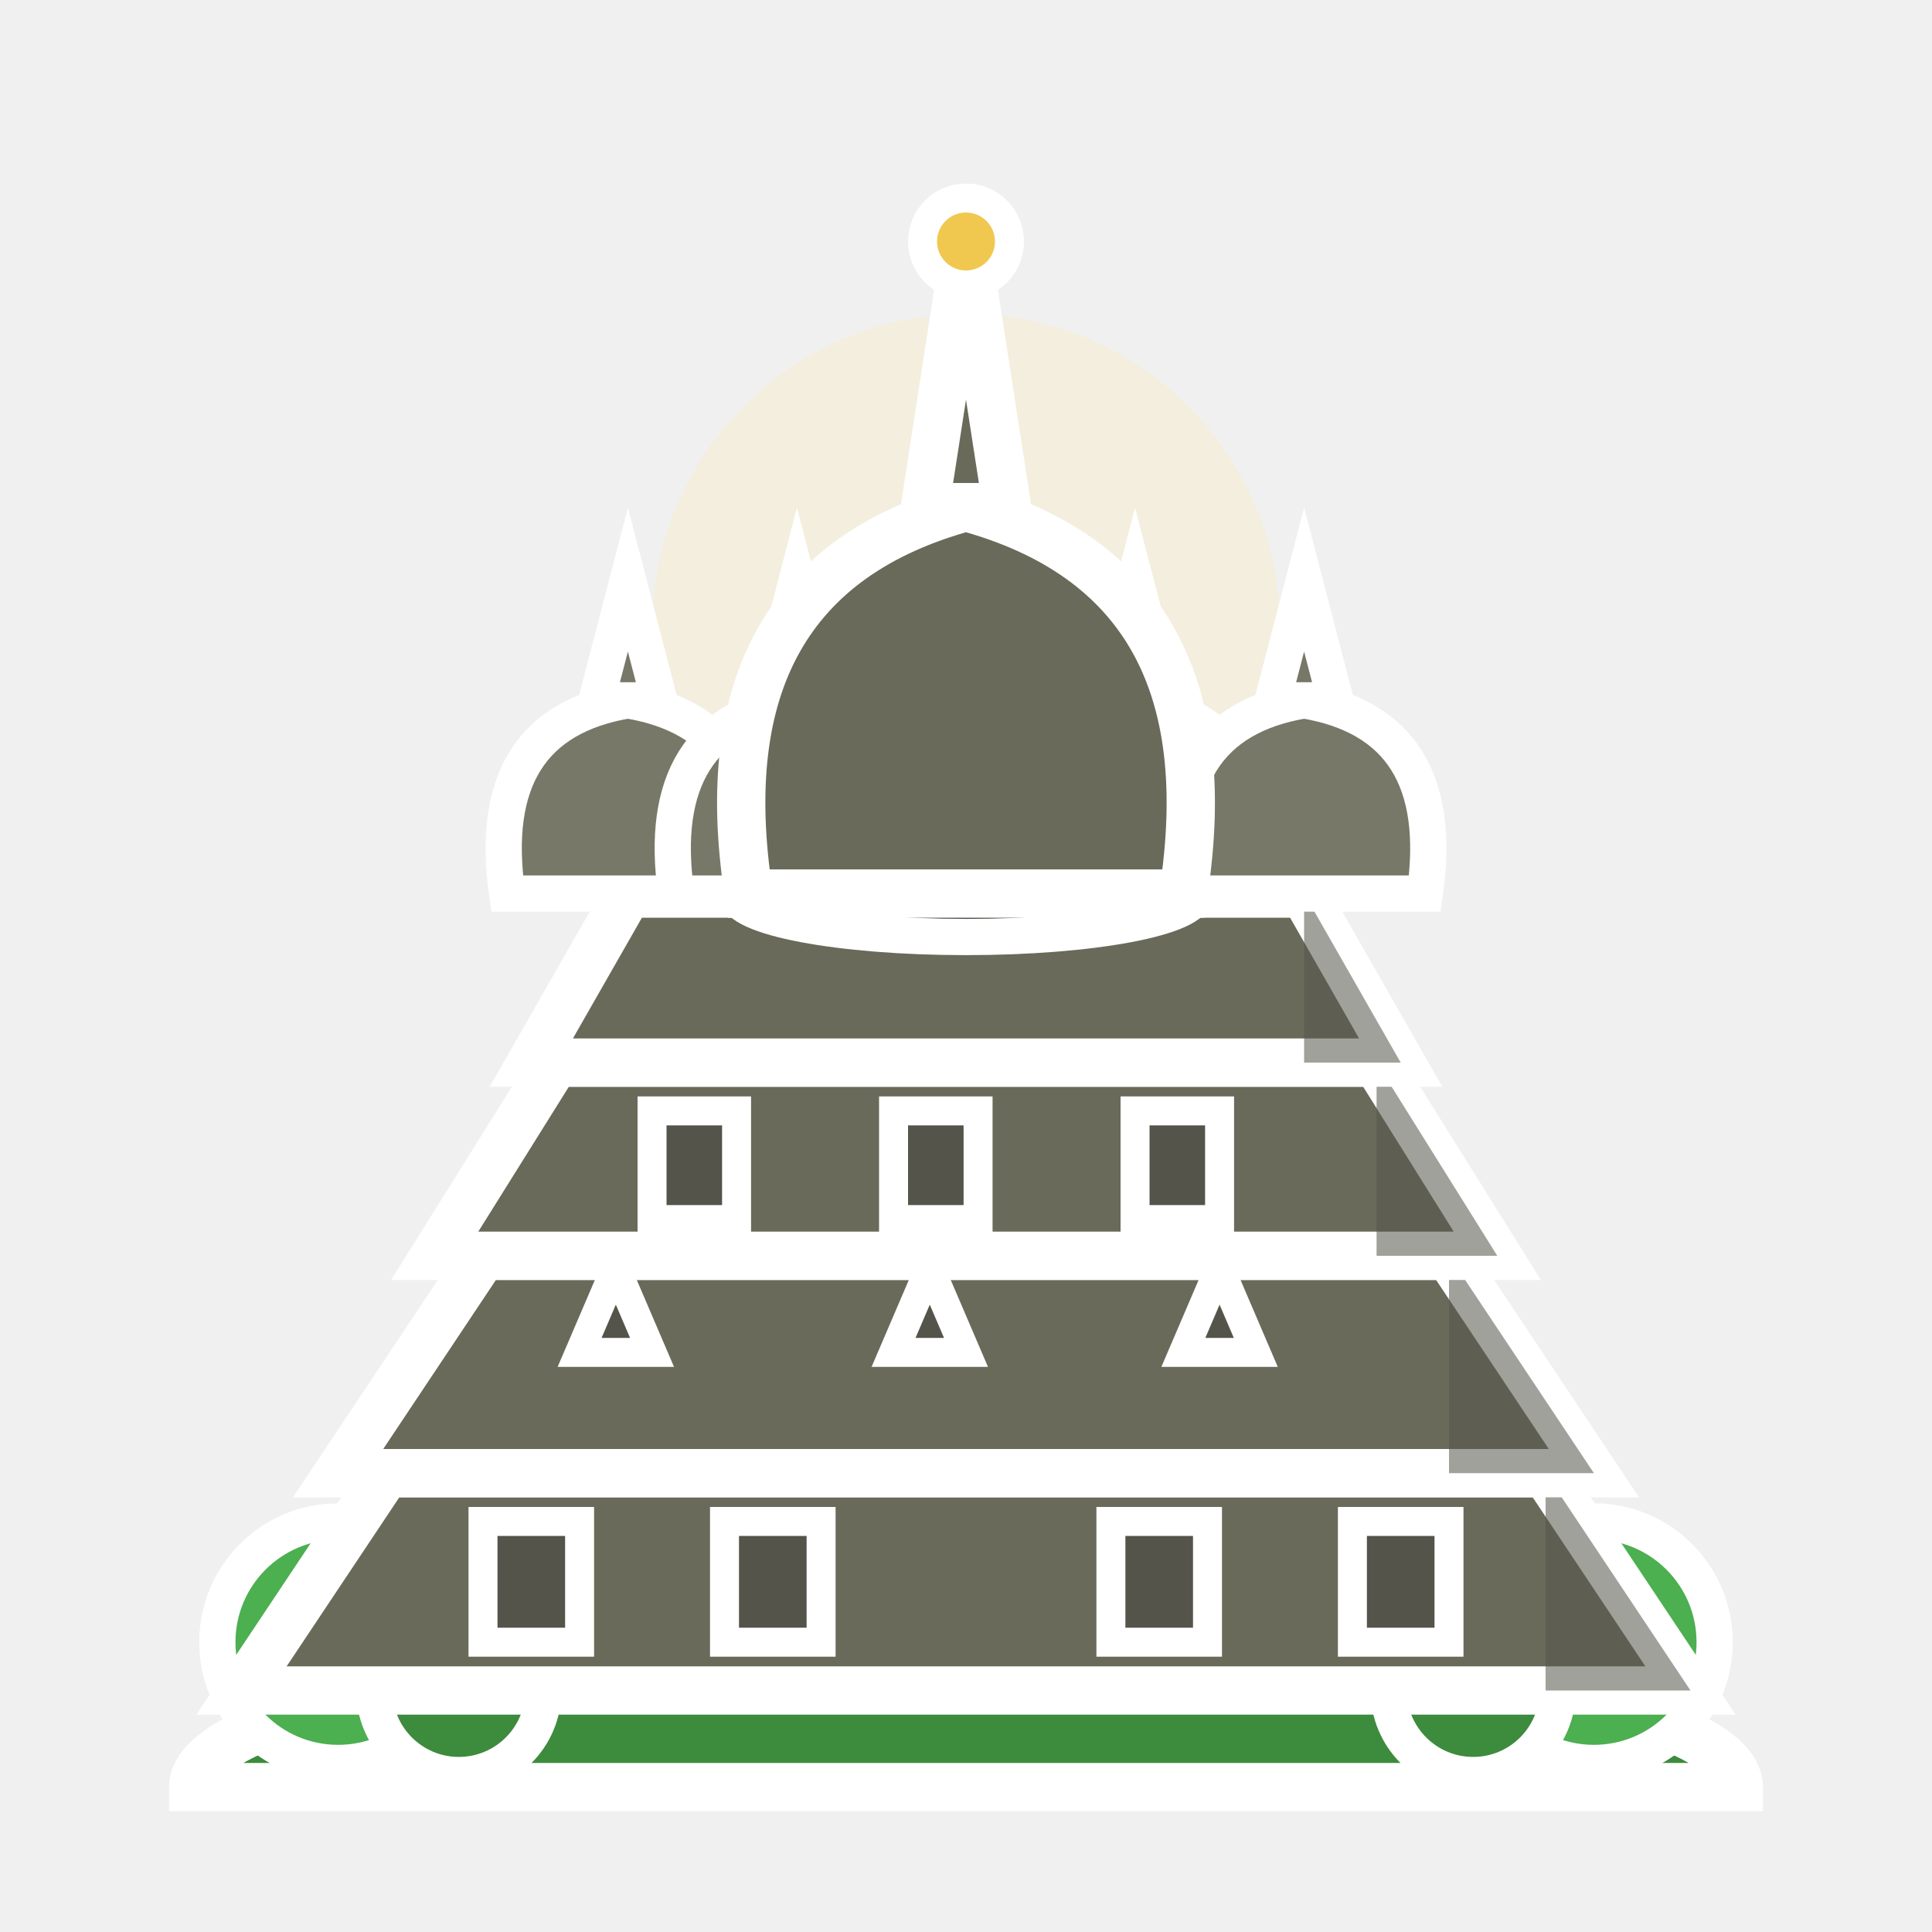
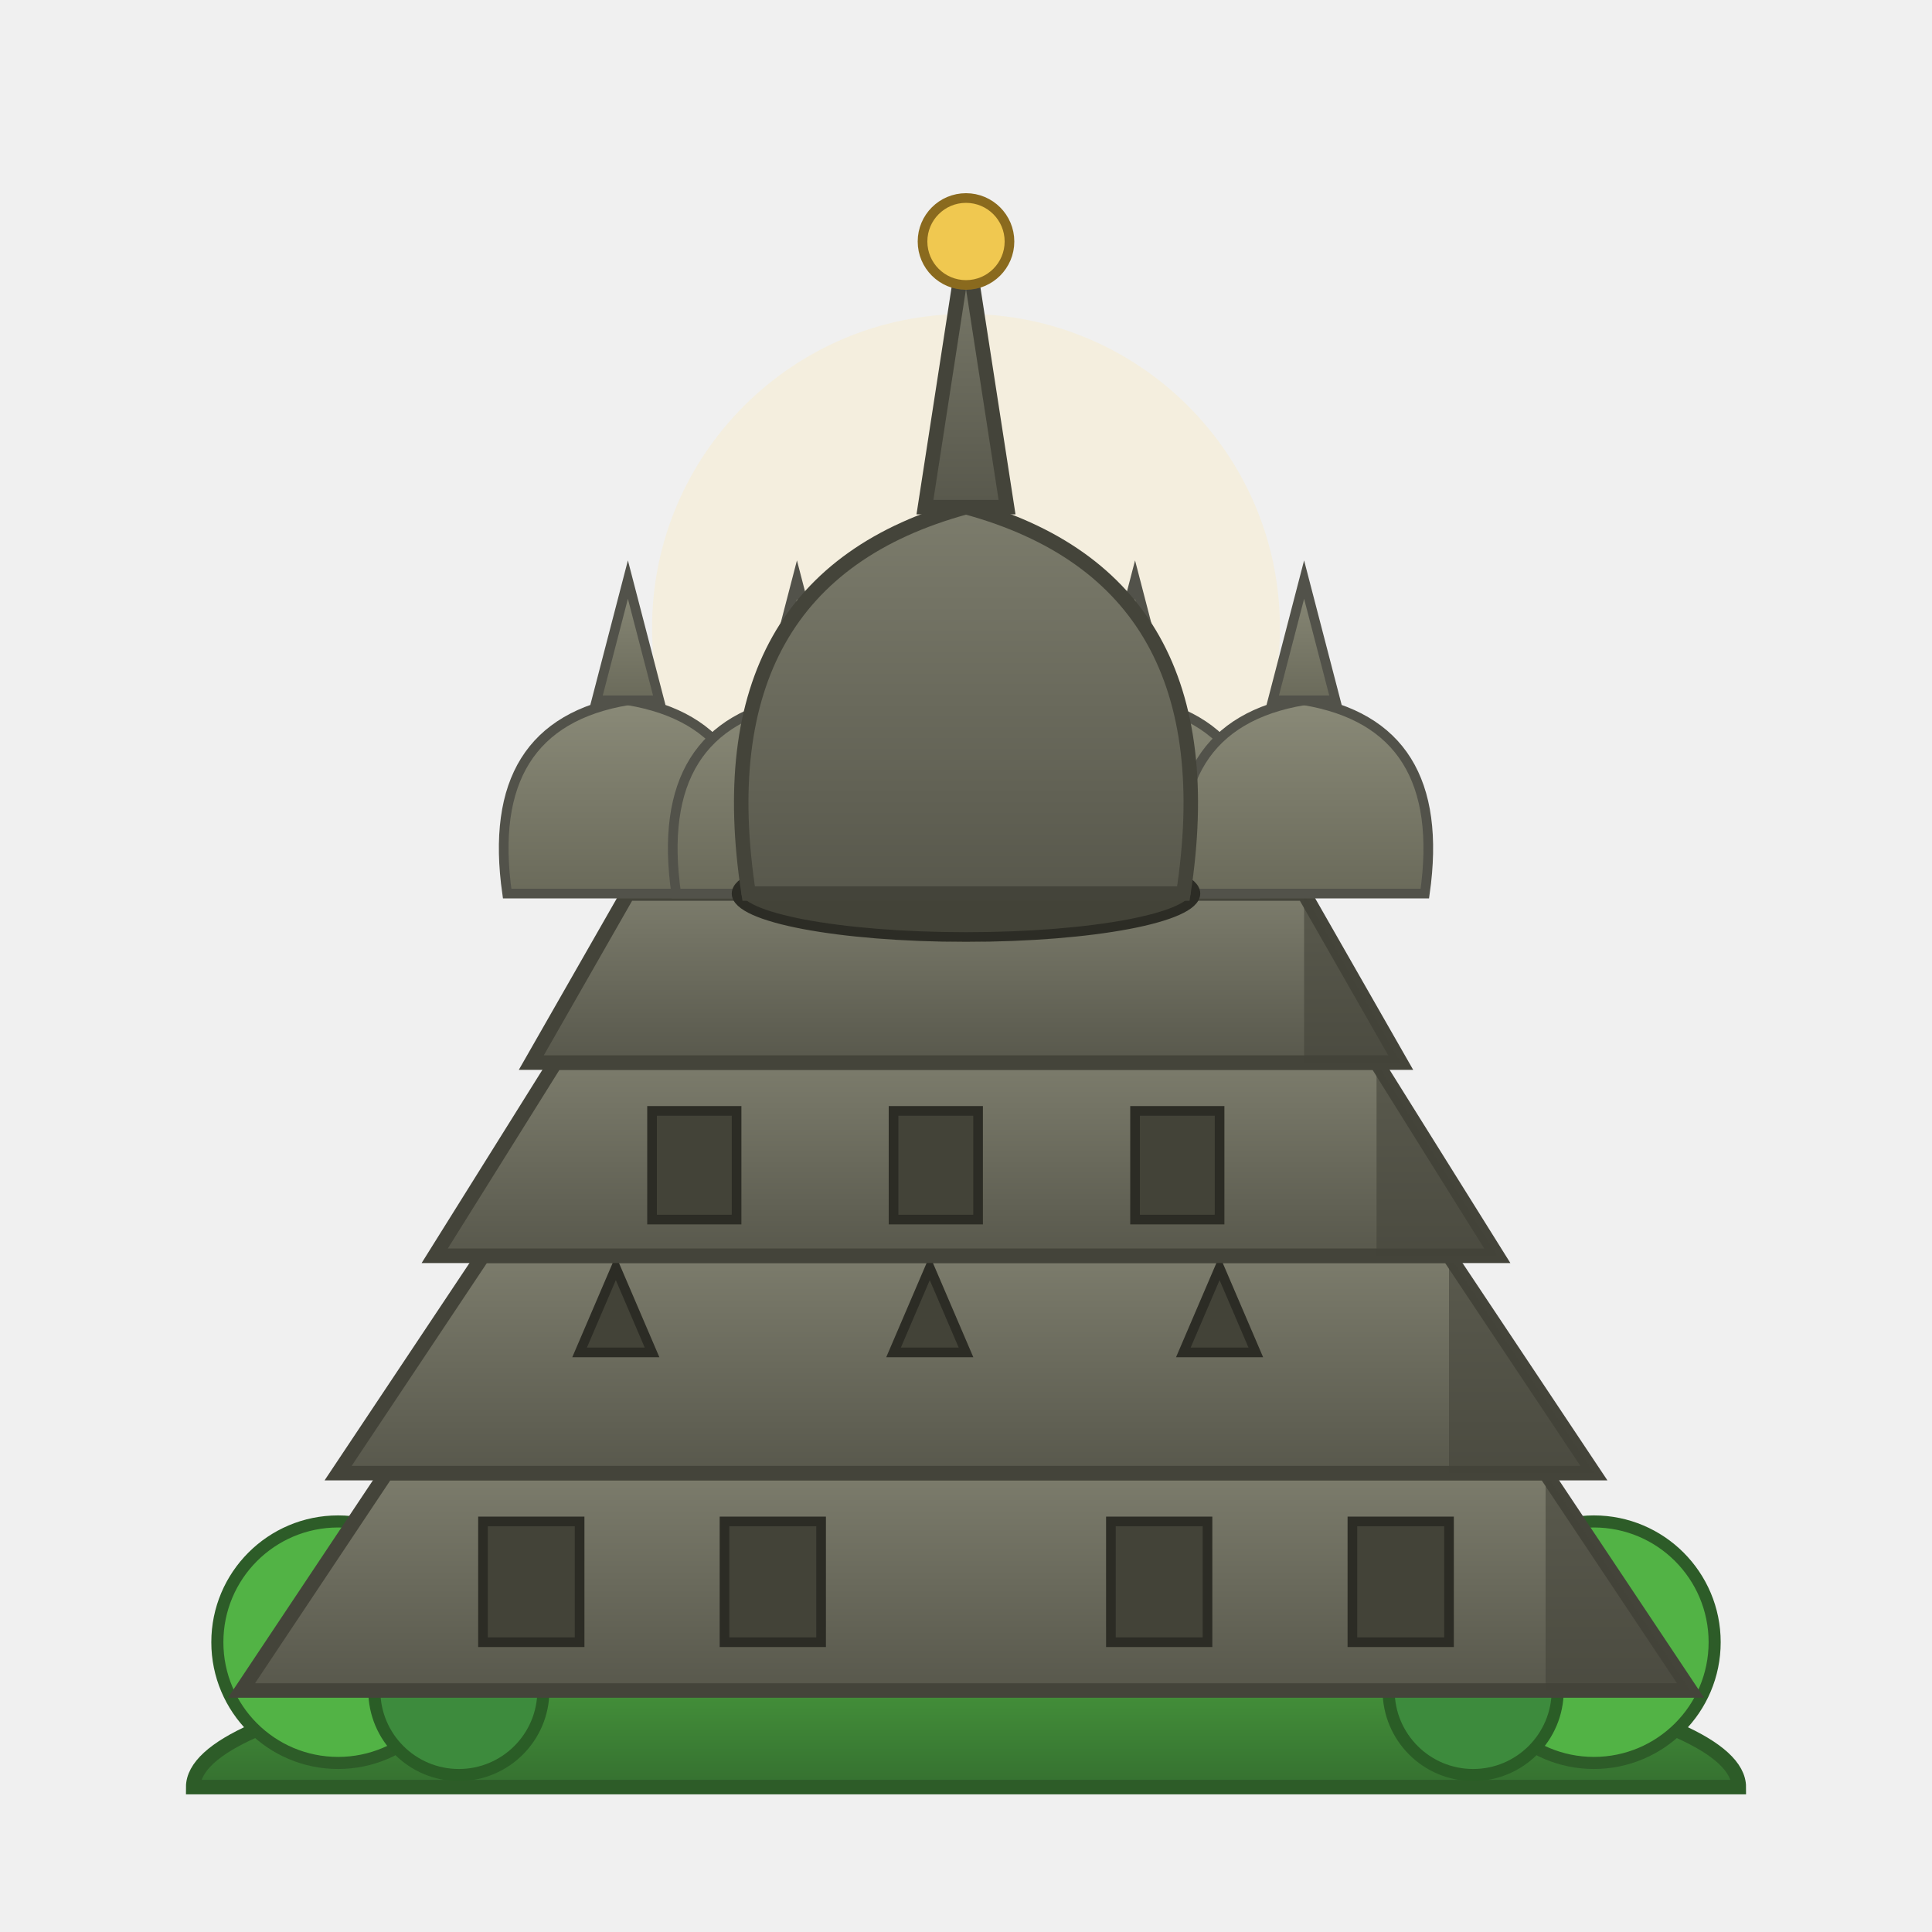
<svg xmlns="http://www.w3.org/2000/svg" viewBox="0 0 80 80">
-   <path d="M8,74 A32,6 0 0 1 72,74 Z" fill="#3d8b3d" stroke="white" stroke-width="2" />
+   <defs>
+     <linearGradient id="bbHill" x1="0" y1="0" x2="0" y2="1">
+       <stop offset="0" stop-color="#4a9f3e" />
+       <stop offset="1" stop-color="#357030" />
+     </linearGradient>
+     <linearGradient id="bbStone" x1="0" y1="0" x2="0" y2="1">
+       <stop offset="0" stop-color="#7c7c6c" />
+       <stop offset="1" stop-color="#58584c" />
+     </linearGradient>
+     <linearGradient id="bbBell" x1="0" y1="0" x2="0" y2="1">
+       <stop offset="0" stop-color="#8a8a78" />
+       <stop offset="1" stop-color="#6a6a5a" />
+     </linearGradient>
+   </defs>
+   <path d="M8,74 A32,6 0 0 1 72,74 Z" fill="url(#bbHill)" stroke="#2d5c28" stroke-width="0.6" />
  <g>
    <animateTransform attributeName="transform" type="rotate" values="-3 14 70;3 14 70;-3 14 70" dur="3s" repeatCount="indefinite" />
-     <circle cx="14" cy="68" r="5" fill="#4caf50" stroke="white" stroke-width="1.5" />
-     <circle cx="19" cy="70" r="3.5" fill="#3d8b3d" stroke="white" stroke-width="1.5" />
+     <circle cx="14" cy="68" r="5" fill="#52b345" stroke="#2d5c28" stroke-width="0.5" />
+     <circle cx="19" cy="70" r="3.5" fill="#3d8b3d" stroke="#2a5d26" stroke-width="0.5" />
  </g>
  <g>
    <animateTransform attributeName="transform" type="rotate" values="3 66 70;-3 66 70;3 66 70" dur="3.4s" repeatCount="indefinite" />
-     <circle cx="66" cy="68" r="5" fill="#4caf50" stroke="white" stroke-width="1.5" />
-     <circle cx="61" cy="70" r="3.5" fill="#3d8b3d" stroke="white" stroke-width="1.5" />
+     <circle cx="66" cy="68" r="5" fill="#52b345" stroke="#2d5c28" stroke-width="0.5" />
+     <circle cx="61" cy="70" r="3.5" fill="#3d8b3d" stroke="#2a5d26" stroke-width="0.5" />
  </g>
-   <polygon points="10,70 70,70 64,61 16,61" fill="#6a6a5a" stroke="white" stroke-width="2" />
-   <polygon points="70,70 64,61 64,70" fill="#54544a" opacity="0.55" />
-   <rect x="20" y="63" width="4" height="5" fill="#54544a" stroke="white" stroke-width="1.2" />
-   <rect x="30" y="63" width="4" height="5" fill="#54544a" stroke="white" stroke-width="1.2" />
-   <rect x="46" y="63" width="4" height="5" fill="#54544a" stroke="white" stroke-width="1.2" />
-   <rect x="56" y="63" width="4" height="5" fill="#54544a" stroke="white" stroke-width="1.2" />
-   <polygon points="14,61 66,61 60,52 20,52" fill="#6a6a5a" stroke="white" stroke-width="2" />
-   <polygon points="66,61 60,52 60,61" fill="#54544a" opacity="0.55" />
-   <polygon points="24,56 27,56 25.5,52.5" fill="#54544a" stroke="white" stroke-width="1.2" />
-   <polygon points="37,56 40,56 38.5,52.5" fill="#54544a" stroke="white" stroke-width="1.2" />
-   <polygon points="49,56 52,56 50.5,52.5" fill="#54544a" stroke="white" stroke-width="1.2" />
-   <polygon points="18,52 62,52 57,44 23,44" fill="#6a6a5a" stroke="white" stroke-width="2" />
-   <polygon points="62,52 57,44 57,52" fill="#54544a" opacity="0.55" />
-   <rect x="27" y="46" width="3.5" height="4.5" fill="#54544a" stroke="white" stroke-width="1.2" />
-   <rect x="37" y="46" width="3.5" height="4.5" fill="#54544a" stroke="white" stroke-width="1.2" />
-   <rect x="47" y="46" width="3.5" height="4.5" fill="#54544a" stroke="white" stroke-width="1.2" />
-   <polygon points="22,44 58,44 54,37 26,37" fill="#6a6a5a" stroke="white" stroke-width="2" />
-   <polygon points="58,44 54,37 54,44" fill="#54544a" opacity="0.55" />
+   <polygon points="10,70 70,70 64,61 16,61" fill="url(#bbStone)" stroke="#44443a" stroke-width="0.6" />
+   <polygon points="70,70 64,61 64,70" fill="#434338" opacity="0.6" />
+   <rect x="20" y="63" width="4" height="5" fill="#434338" stroke="#2c2c25" stroke-width="0.4" />
+   <rect x="30" y="63" width="4" height="5" fill="#434338" stroke="#2c2c25" stroke-width="0.4" />
+   <rect x="46" y="63" width="4" height="5" fill="#434338" stroke="#2c2c25" stroke-width="0.4" />
+   <rect x="56" y="63" width="4" height="5" fill="#434338" stroke="#2c2c25" stroke-width="0.4" />
+   <polygon points="14,61 66,61 60,52 20,52" fill="url(#bbStone)" stroke="#44443a" stroke-width="0.6" />
+   <polygon points="66,61 60,52 60,61" fill="#434338" opacity="0.6" />
+   <polygon points="24,56 27,56 25.5,52.5" fill="#434338" stroke="#2c2c25" stroke-width="0.4" />
+   <polygon points="37,56 40,56 38.5,52.5" fill="#434338" stroke="#2c2c25" stroke-width="0.4" />
+   <polygon points="49,56 52,56 50.5,52.5" fill="#434338" stroke="#2c2c25" stroke-width="0.4" />
+   <polygon points="18,52 62,52 57,44 23,44" fill="url(#bbStone)" stroke="#44443a" stroke-width="0.6" />
+   <polygon points="62,52 57,44 57,52" fill="#434338" opacity="0.6" />
+   <rect x="27" y="46" width="3.5" height="4.5" fill="#434338" stroke="#2c2c25" stroke-width="0.4" />
+   <rect x="37" y="46" width="3.5" height="4.5" fill="#434338" stroke="#2c2c25" stroke-width="0.4" />
+   <rect x="47" y="46" width="3.5" height="4.5" fill="#434338" stroke="#2c2c25" stroke-width="0.4" />
+   <polygon points="22,44 58,44 54,37 26,37" fill="url(#bbStone)" stroke="#44443a" stroke-width="0.6" />
+   <polygon points="58,44 54,37 54,44" fill="#434338" opacity="0.6" />
  <circle cx="40" cy="26" r="13" fill="#ffe9a8" opacity="0.25">
    <animate attributeName="opacity" values="0.15;0.4;0.15" dur="2.5s" repeatCount="indefinite" />
  </circle>
-   <path d="M21,37 Q20,30 26,29 Q32,30 31,37 Z" fill="#787868" stroke="white" stroke-width="1.5" />
-   <polygon points="24.7,29 26,24 27.3,29" fill="#787868" stroke="white" stroke-width="1.5" />
-   <path d="M28,37 Q27,30 33,29 Q39,30 38,37 Z" fill="#787868" stroke="white" stroke-width="1.5" />
-   <polygon points="31.7,29 33,24 34.3,29" fill="#787868" stroke="white" stroke-width="1.5" />
-   <path d="M42,37 Q41,30 47,29 Q53,30 52,37 Z" fill="#787868" stroke="white" stroke-width="1.5" />
-   <polygon points="45.7,29 47,24 48.3,29" fill="#787868" stroke="white" stroke-width="1.5" />
-   <path d="M49,37 Q48,30 54,29 Q60,30 59,37 Z" fill="#787868" stroke="white" stroke-width="1.5" />
-   <polygon points="52.7,29 54,24 55.3,29" fill="#787868" stroke="white" stroke-width="1.5" />
-   <ellipse cx="40" cy="37" rx="9.5" ry="1.8" fill="#54544a" stroke="white" stroke-width="1.5" />
-   <path d="M31,37 Q29,24 40,21 Q51,24 49,37 Z" fill="#6a6a5a" stroke="white" stroke-width="2" />
-   <polygon points="38.3,21 40,10 41.7,21" fill="#6a6a5a" stroke="white" stroke-width="2" />
-   <circle cx="40" cy="10" r="1.8" fill="#f0c850" stroke="white" stroke-width="1.2">
+   <path d="M21,37 Q20,30 26,29 Q32,30 31,37 Z" fill="url(#bbBell)" stroke="#52524a" stroke-width="0.4" />
+   <polygon points="24.7,29 26,24 27.3,29" fill="url(#bbBell)" stroke="#52524a" stroke-width="0.4" />
+   <path d="M28,37 Q27,30 33,29 Q39,30 38,37 Z" fill="url(#bbBell)" stroke="#52524a" stroke-width="0.4" />
+   <polygon points="31.7,29 33,24 34.3,29" fill="url(#bbBell)" stroke="#52524a" stroke-width="0.4" />
+   <path d="M42,37 Q41,30 47,29 Q53,30 52,37 Z" fill="url(#bbBell)" stroke="#52524a" stroke-width="0.4" />
+   <polygon points="45.7,29 47,24 48.3,29" fill="url(#bbBell)" stroke="#52524a" stroke-width="0.4" />
+   <path d="M49,37 Q48,30 54,29 Q60,30 59,37 Z" fill="url(#bbBell)" stroke="#52524a" stroke-width="0.4" />
+   <polygon points="52.7,29 54,24 55.3,29" fill="url(#bbBell)" stroke="#52524a" stroke-width="0.4" />
+   <ellipse cx="40" cy="37" rx="9.5" ry="1.8" fill="#434338" stroke="#2c2c25" stroke-width="0.4" />
+   <path d="M31,37 Q29,24 40,21 Q51,24 49,37 Z" fill="url(#bbStone)" stroke="#44443a" stroke-width="0.6" />
+   <polygon points="38.3,21 40,10 41.7,21" fill="url(#bbStone)" stroke="#44443a" stroke-width="0.6" />
+   <circle cx="40" cy="10" r="1.8" fill="#f0c850" stroke="#8a6a1e" stroke-width="0.4">
    <animate attributeName="opacity" values="1;0.55;1" dur="2s" repeatCount="indefinite" />
  </circle>
</svg>
